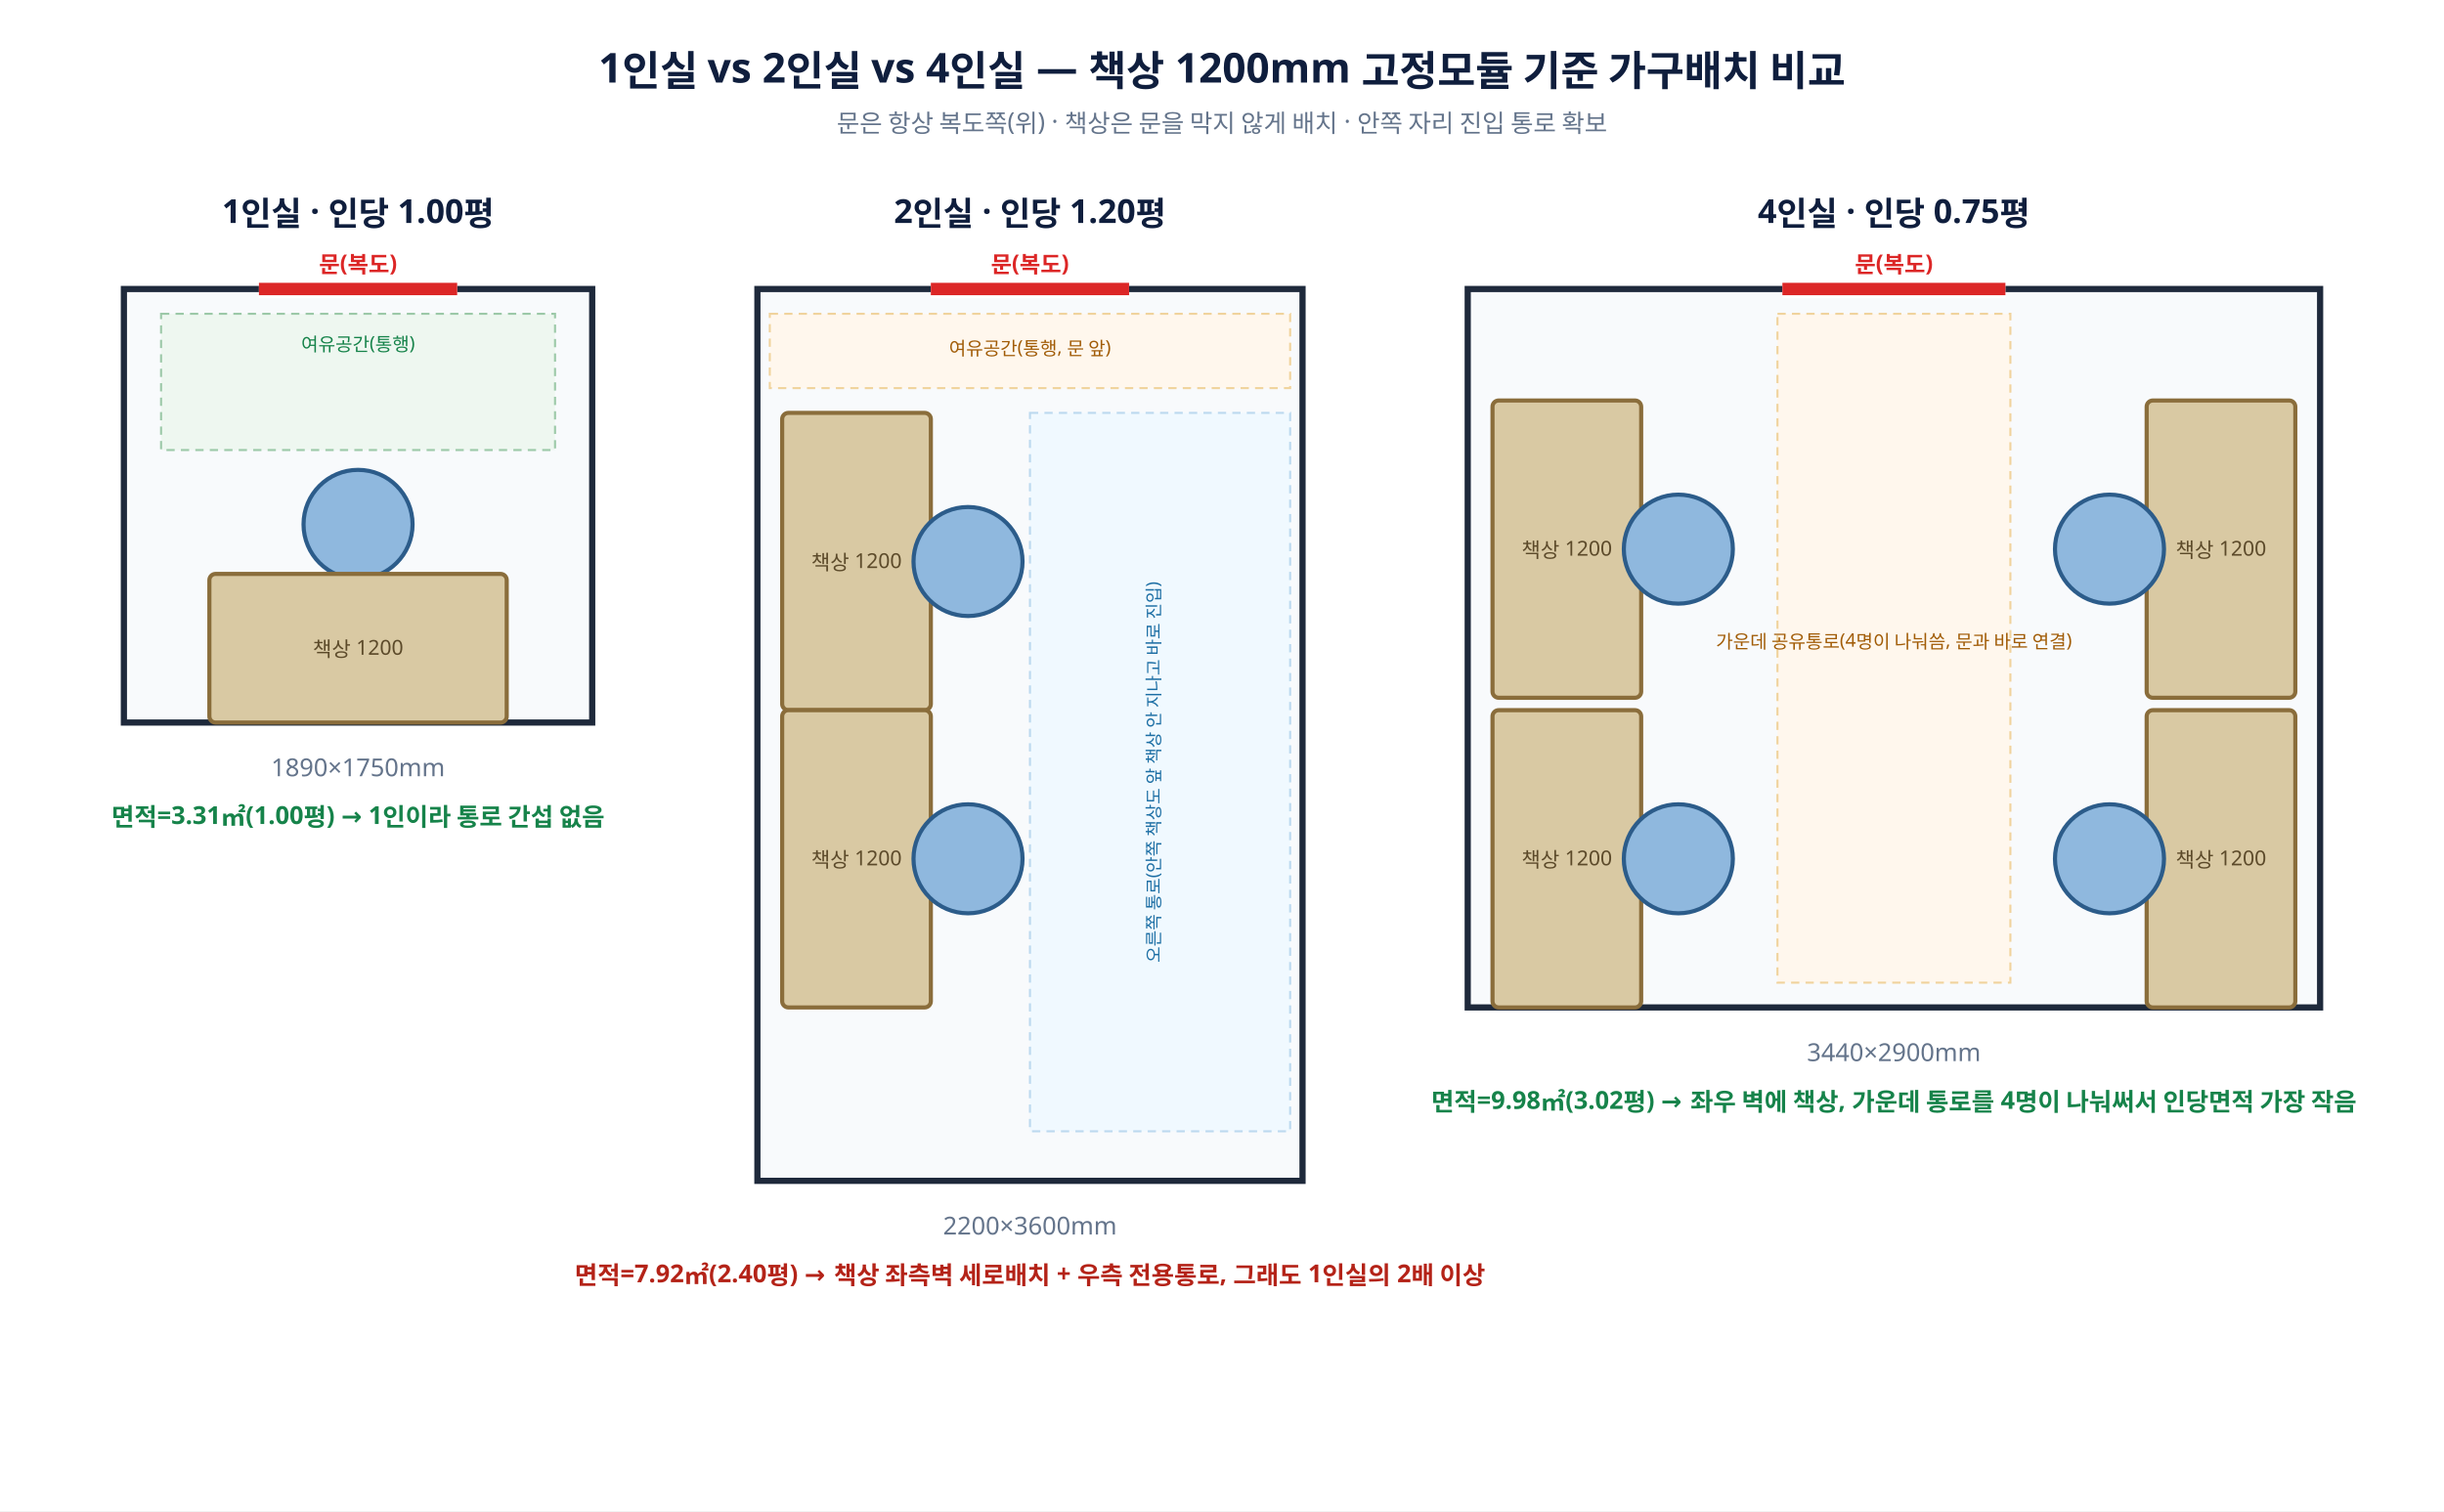
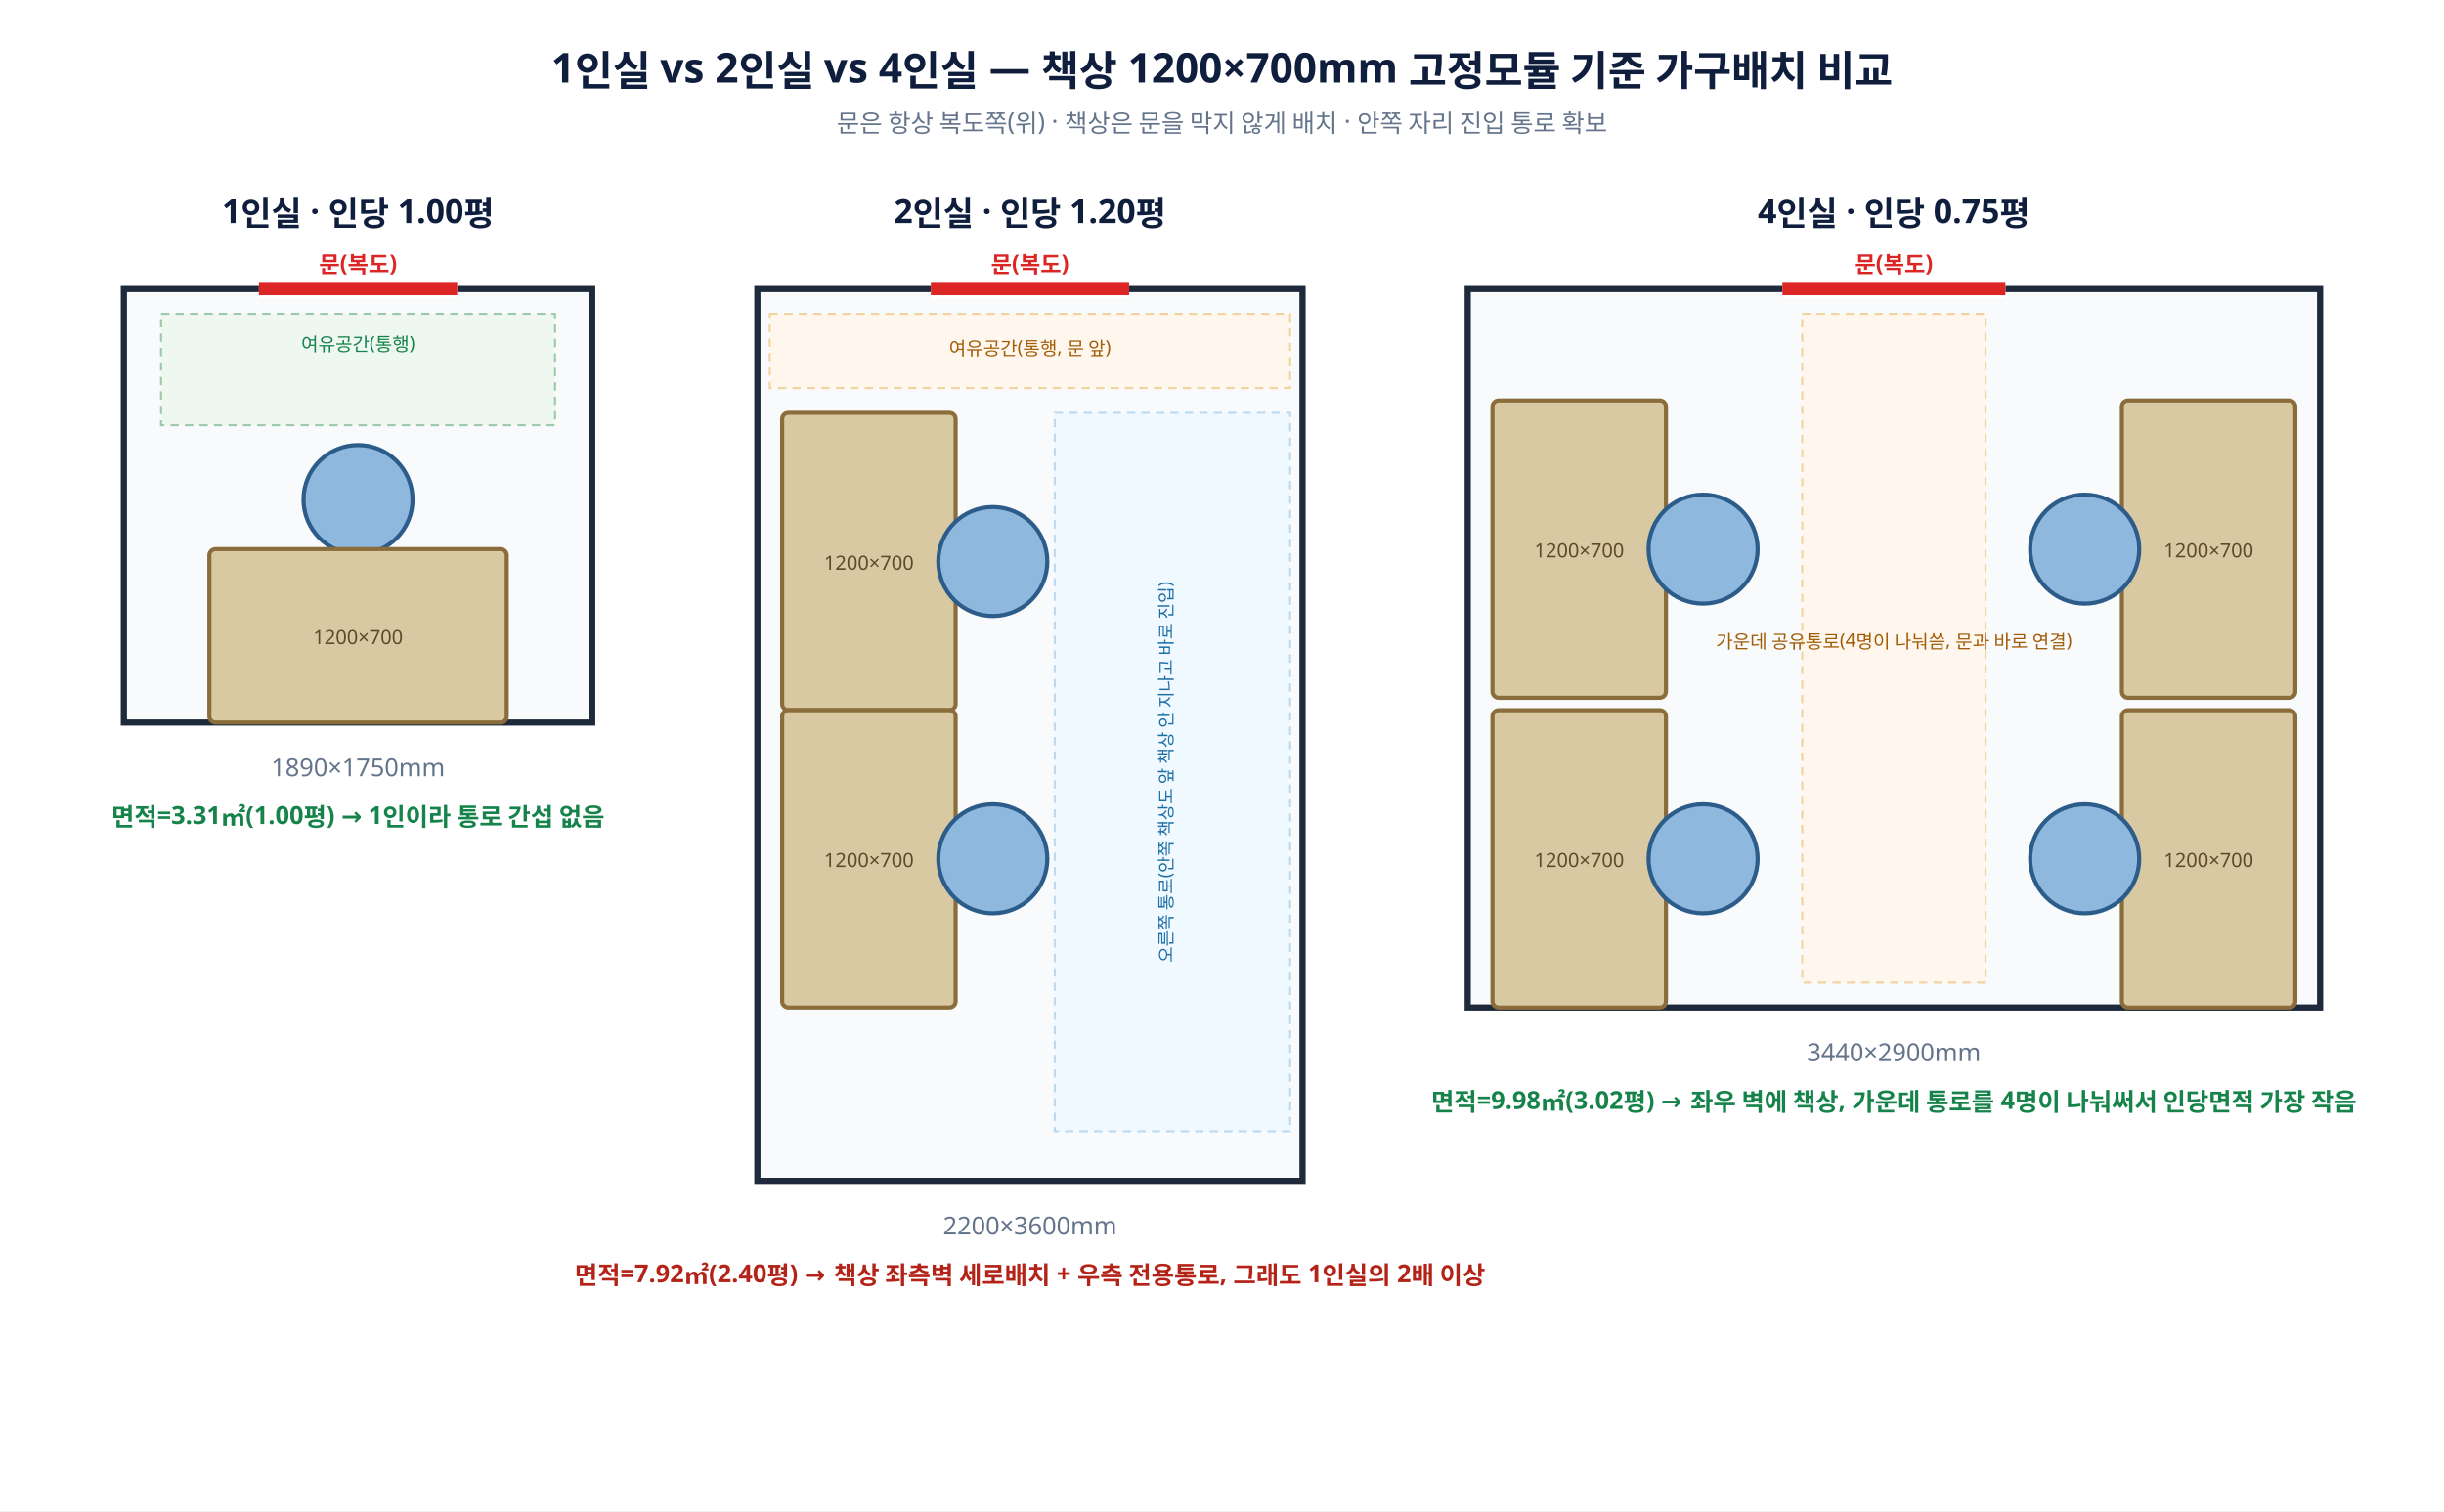
<svg xmlns="http://www.w3.org/2000/svg" width="1183.6" height="732" font-family="Malgun Gothic,Pretendard,sans-serif">
  <rect width="1183.6" height="732" fill="#fff" />
-   <text x="591.8" y="40" font-size="20" font-weight="800" fill="#0f1e3d" text-anchor="middle">1인실 vs 2인실 vs 4인실 — 책상 1200mm 고정모듈 기준 가구배치 비교</text>
+   <text x="591.8" y="40" font-size="20" font-weight="800" fill="#0f1e3d" text-anchor="middle">1인실 vs 2인실 vs 4인실 — 책상 1200×700mm 고정모듈 기준 가구배치 비교</text>
  <text x="591.8" y="64" font-size="12" fill="#64748b" text-anchor="middle">문은 항상 복도쪽(위) · 책상은 문을 막지 않게 배치 · 안쪽 자리 진입 통로 확보</text>
  <rect x="60" y="140" width="226.8" height="210" fill="#f8fafc" stroke="#1e293b" stroke-width="3" />
  <text x="173.4" y="108" font-size="16" font-weight="800" fill="#0f1e3d" text-anchor="middle">1인실 · 인당 1.00평</text>
  <text x="173.4" y="376" font-size="12" fill="#64748b" text-anchor="middle">1890×1750mm</text>
  <line x1="125.4" y1="140" x2="221.4" y2="140" stroke="#fff" stroke-width="9" />
  <line x1="125.4" y1="140" x2="221.4" y2="140" stroke="#dc2626" stroke-width="6" />
  <text x="173.4" y="132" font-size="11" font-weight="800" fill="#dc2626" text-anchor="middle">문(복도)</text>
-   <rect x="78" y="152" width="190.8" height="66" fill="#eef7f0" stroke="#9cc9a8" stroke-dasharray="4,3" />
+   <rect x="78" y="152" width="190.8" height="54" fill="#eef7f0" stroke="#9cc9a8" stroke-dasharray="4,3" />
  <text x="173.4" y="170" font-size="9" fill="#16834a" text-anchor="middle">여유공간(통행)</text>
-   <circle cx="173.4" cy="254" r="26.4" fill="#8fb8de" stroke="#2c5c8a" stroke-width="2" />
+   <circle cx="173.4" cy="242" r="26.4" fill="#8fb8de" stroke="#2c5c8a" stroke-width="2" />
  <g>
-     <rect x="101.4" y="278" width="144" height="72" fill="#d9c9a3" stroke="#8a6d3b" stroke-width="2" rx="3" />
-     <text x="173.4" y="318" font-size="10" fill="#5c4a2a" text-anchor="middle">책상 1200</text>
+     <rect x="101.4" y="266" width="144" height="84" fill="#d9c9a3" stroke="#8a6d3b" stroke-width="2" rx="3" />
+     <text x="173.4" y="312" font-size="9.5" fill="#5c4a2a" text-anchor="middle">1200×700</text>
  </g>
  <text x="173.4" y="400" font-size="12" fill="#16834a" font-weight="700" text-anchor="middle">면적=3.31㎡(1.00평) → 1인이라 통로 간섭 없음</text>
  <rect x="366.8" y="140" width="264" height="432" fill="#f8fafc" stroke="#1e293b" stroke-width="3" />
  <text x="498.8" y="108" font-size="16" font-weight="800" fill="#0f1e3d" text-anchor="middle">2인실 · 인당 1.20평</text>
  <text x="498.8" y="598" font-size="12" fill="#64748b" text-anchor="middle">2200×3600mm</text>
  <line x1="450.8" y1="140" x2="546.8" y2="140" stroke="#fff" stroke-width="9" />
  <line x1="450.8" y1="140" x2="546.8" y2="140" stroke="#dc2626" stroke-width="6" />
  <text x="498.8" y="132" font-size="11" font-weight="800" fill="#dc2626" text-anchor="middle">문(복도)</text>
  <rect x="372.8" y="152" width="252" height="36" fill="#fff7ed" stroke="#f0d39d" stroke-dasharray="4,3" />
  <text x="498.8" y="172" font-size="9" fill="#a15c07" text-anchor="middle">여유공간(통행, 문 앞)</text>
  <g>
-     <rect x="378.8" y="200" width="72" height="144" fill="#d9c9a3" stroke="#8a6d3b" stroke-width="2" rx="3" />
-     <text x="414.8" y="276" font-size="10" fill="#5c4a2a" text-anchor="middle">책상 1200</text>
+     <rect x="378.8" y="200" width="84" height="144" fill="#d9c9a3" stroke="#8a6d3b" stroke-width="2" rx="3" />
+     <text x="420.8" y="276" font-size="9.5" fill="#5c4a2a" text-anchor="middle">1200×700</text>
  </g>
-   <circle cx="468.8" cy="272" r="26.4" fill="#8fb8de" stroke="#2c5c8a" stroke-width="2" />
+   <circle cx="480.8" cy="272" r="26.4" fill="#8fb8de" stroke="#2c5c8a" stroke-width="2" />
  <g>
-     <rect x="378.8" y="344" width="72" height="144" fill="#d9c9a3" stroke="#8a6d3b" stroke-width="2" rx="3" />
-     <text x="414.8" y="420" font-size="10" fill="#5c4a2a" text-anchor="middle">책상 1200</text>
+     <rect x="378.8" y="344" width="84" height="144" fill="#d9c9a3" stroke="#8a6d3b" stroke-width="2" rx="3" />
+     <text x="420.8" y="420" font-size="9.5" fill="#5c4a2a" text-anchor="middle">1200×700</text>
  </g>
-   <circle cx="468.8" cy="416" r="26.4" fill="#8fb8de" stroke="#2c5c8a" stroke-width="2" />
-   <rect x="498.8" y="200" width="126" height="348" fill="#f0f9ff" stroke="#bcd9ef" stroke-dasharray="4,3" />
-   <text x="561.8" y="374" font-size="8.5" fill="#1c6ea4" text-anchor="middle" transform="rotate(-90 561.8 374)">오른쪽 통로(안쪽 책상도 앞 책상 안 지나고 바로 진입)</text>
+   <circle cx="480.8" cy="416" r="26.4" fill="#8fb8de" stroke="#2c5c8a" stroke-width="2" />
+   <rect x="510.8" y="200" width="114" height="348" fill="#f0f9ff" stroke="#bcd9ef" stroke-dasharray="4,3" />
+   <text x="567.8" y="374" font-size="8.5" fill="#1c6ea4" text-anchor="middle" transform="rotate(-90 567.8 374)">오른쪽 통로(안쪽 책상도 앞 책상 안 지나고 바로 진입)</text>
  <text x="498.8" y="622" font-size="12" fill="#b42318" font-weight="700" text-anchor="middle">면적=7.92㎡(2.40평) → 책상 좌측벽 세로배치 + 우측 전용통로, 그래도 1인실의 2배 이상</text>
  <rect x="710.8" y="140" width="412.8" height="348" fill="#f8fafc" stroke="#1e293b" stroke-width="3" />
  <text x="917.2" y="108" font-size="16" font-weight="800" fill="#0f1e3d" text-anchor="middle">4인실 · 인당 0.75평</text>
  <text x="917.2" y="514" font-size="12" fill="#64748b" text-anchor="middle">3440×2900mm</text>
  <line x1="863.2" y1="140" x2="971.2" y2="140" stroke="#fff" stroke-width="9" />
  <line x1="863.2" y1="140" x2="971.2" y2="140" stroke="#dc2626" stroke-width="6" />
  <text x="917.2" y="132" font-size="11" font-weight="800" fill="#dc2626" text-anchor="middle">문(복도)</text>
  <g>
-     <rect x="722.8" y="194" width="72" height="144" fill="#d9c9a3" stroke="#8a6d3b" stroke-width="2" rx="3" />
-     <text x="758.8" y="270" font-size="10" fill="#5c4a2a" text-anchor="middle">책상 1200</text>
+     <rect x="722.8" y="194" width="84" height="144" fill="#d9c9a3" stroke="#8a6d3b" stroke-width="2" rx="3" />
+     <text x="764.8" y="270" font-size="9.5" fill="#5c4a2a" text-anchor="middle">1200×700</text>
  </g>
-   <circle cx="812.8" cy="266" r="26.4" fill="#8fb8de" stroke="#2c5c8a" stroke-width="2" />
+   <circle cx="824.8" cy="266" r="26.4" fill="#8fb8de" stroke="#2c5c8a" stroke-width="2" />
  <g>
-     <rect x="722.8" y="344" width="72" height="144" fill="#d9c9a3" stroke="#8a6d3b" stroke-width="2" rx="3" />
-     <text x="758.8" y="420" font-size="10" fill="#5c4a2a" text-anchor="middle">책상 1200</text>
+     <rect x="722.8" y="344" width="84" height="144" fill="#d9c9a3" stroke="#8a6d3b" stroke-width="2" rx="3" />
+     <text x="764.8" y="420" font-size="9.5" fill="#5c4a2a" text-anchor="middle">1200×700</text>
  </g>
-   <circle cx="812.8" cy="416" r="26.4" fill="#8fb8de" stroke="#2c5c8a" stroke-width="2" />
+   <circle cx="824.8" cy="416" r="26.4" fill="#8fb8de" stroke="#2c5c8a" stroke-width="2" />
  <g>
-     <rect x="1039.6" y="194" width="72" height="144" fill="#d9c9a3" stroke="#8a6d3b" stroke-width="2" rx="3" />
-     <text x="1075.6" y="270" font-size="10" fill="#5c4a2a" text-anchor="middle">책상 1200</text>
+     <rect x="1027.6" y="194" width="84" height="144" fill="#d9c9a3" stroke="#8a6d3b" stroke-width="2" rx="3" />
+     <text x="1069.6" y="270" font-size="9.5" fill="#5c4a2a" text-anchor="middle">1200×700</text>
  </g>
-   <circle cx="1021.6" cy="266" r="26.4" fill="#8fb8de" stroke="#2c5c8a" stroke-width="2" />
+   <circle cx="1009.6" cy="266" r="26.4" fill="#8fb8de" stroke="#2c5c8a" stroke-width="2" />
  <g>
-     <rect x="1039.6" y="344" width="72" height="144" fill="#d9c9a3" stroke="#8a6d3b" stroke-width="2" rx="3" />
-     <text x="1075.6" y="420" font-size="10" fill="#5c4a2a" text-anchor="middle">책상 1200</text>
+     <rect x="1027.6" y="344" width="84" height="144" fill="#d9c9a3" stroke="#8a6d3b" stroke-width="2" rx="3" />
+     <text x="1069.6" y="420" font-size="9.5" fill="#5c4a2a" text-anchor="middle">1200×700</text>
  </g>
-   <circle cx="1021.6" cy="416" r="26.4" fill="#8fb8de" stroke="#2c5c8a" stroke-width="2" />
-   <rect x="860.8" y="152" width="112.8" height="324" fill="#fff7ed" stroke="#f0d39d" stroke-dasharray="4,3" />
+   <circle cx="1009.6" cy="416" r="26.4" fill="#8fb8de" stroke="#2c5c8a" stroke-width="2" />
+   <rect x="872.8" y="152" width="88.8" height="324" fill="#fff7ed" stroke="#f0d39d" stroke-dasharray="4,3" />
  <text x="917.2" y="314" font-size="9" fill="#a15c07" text-anchor="middle">가운데 공유통로(4명이 나눠씀, 문과 바로 연결)</text>
  <text x="917.2" y="538" font-size="12" fill="#16834a" font-weight="700" text-anchor="middle">면적=9.98㎡(3.02평) → 좌우 벽에 책상, 가운데 통로를 4명이 나눠써서 인당면적 가장 작음</text>
</svg>
